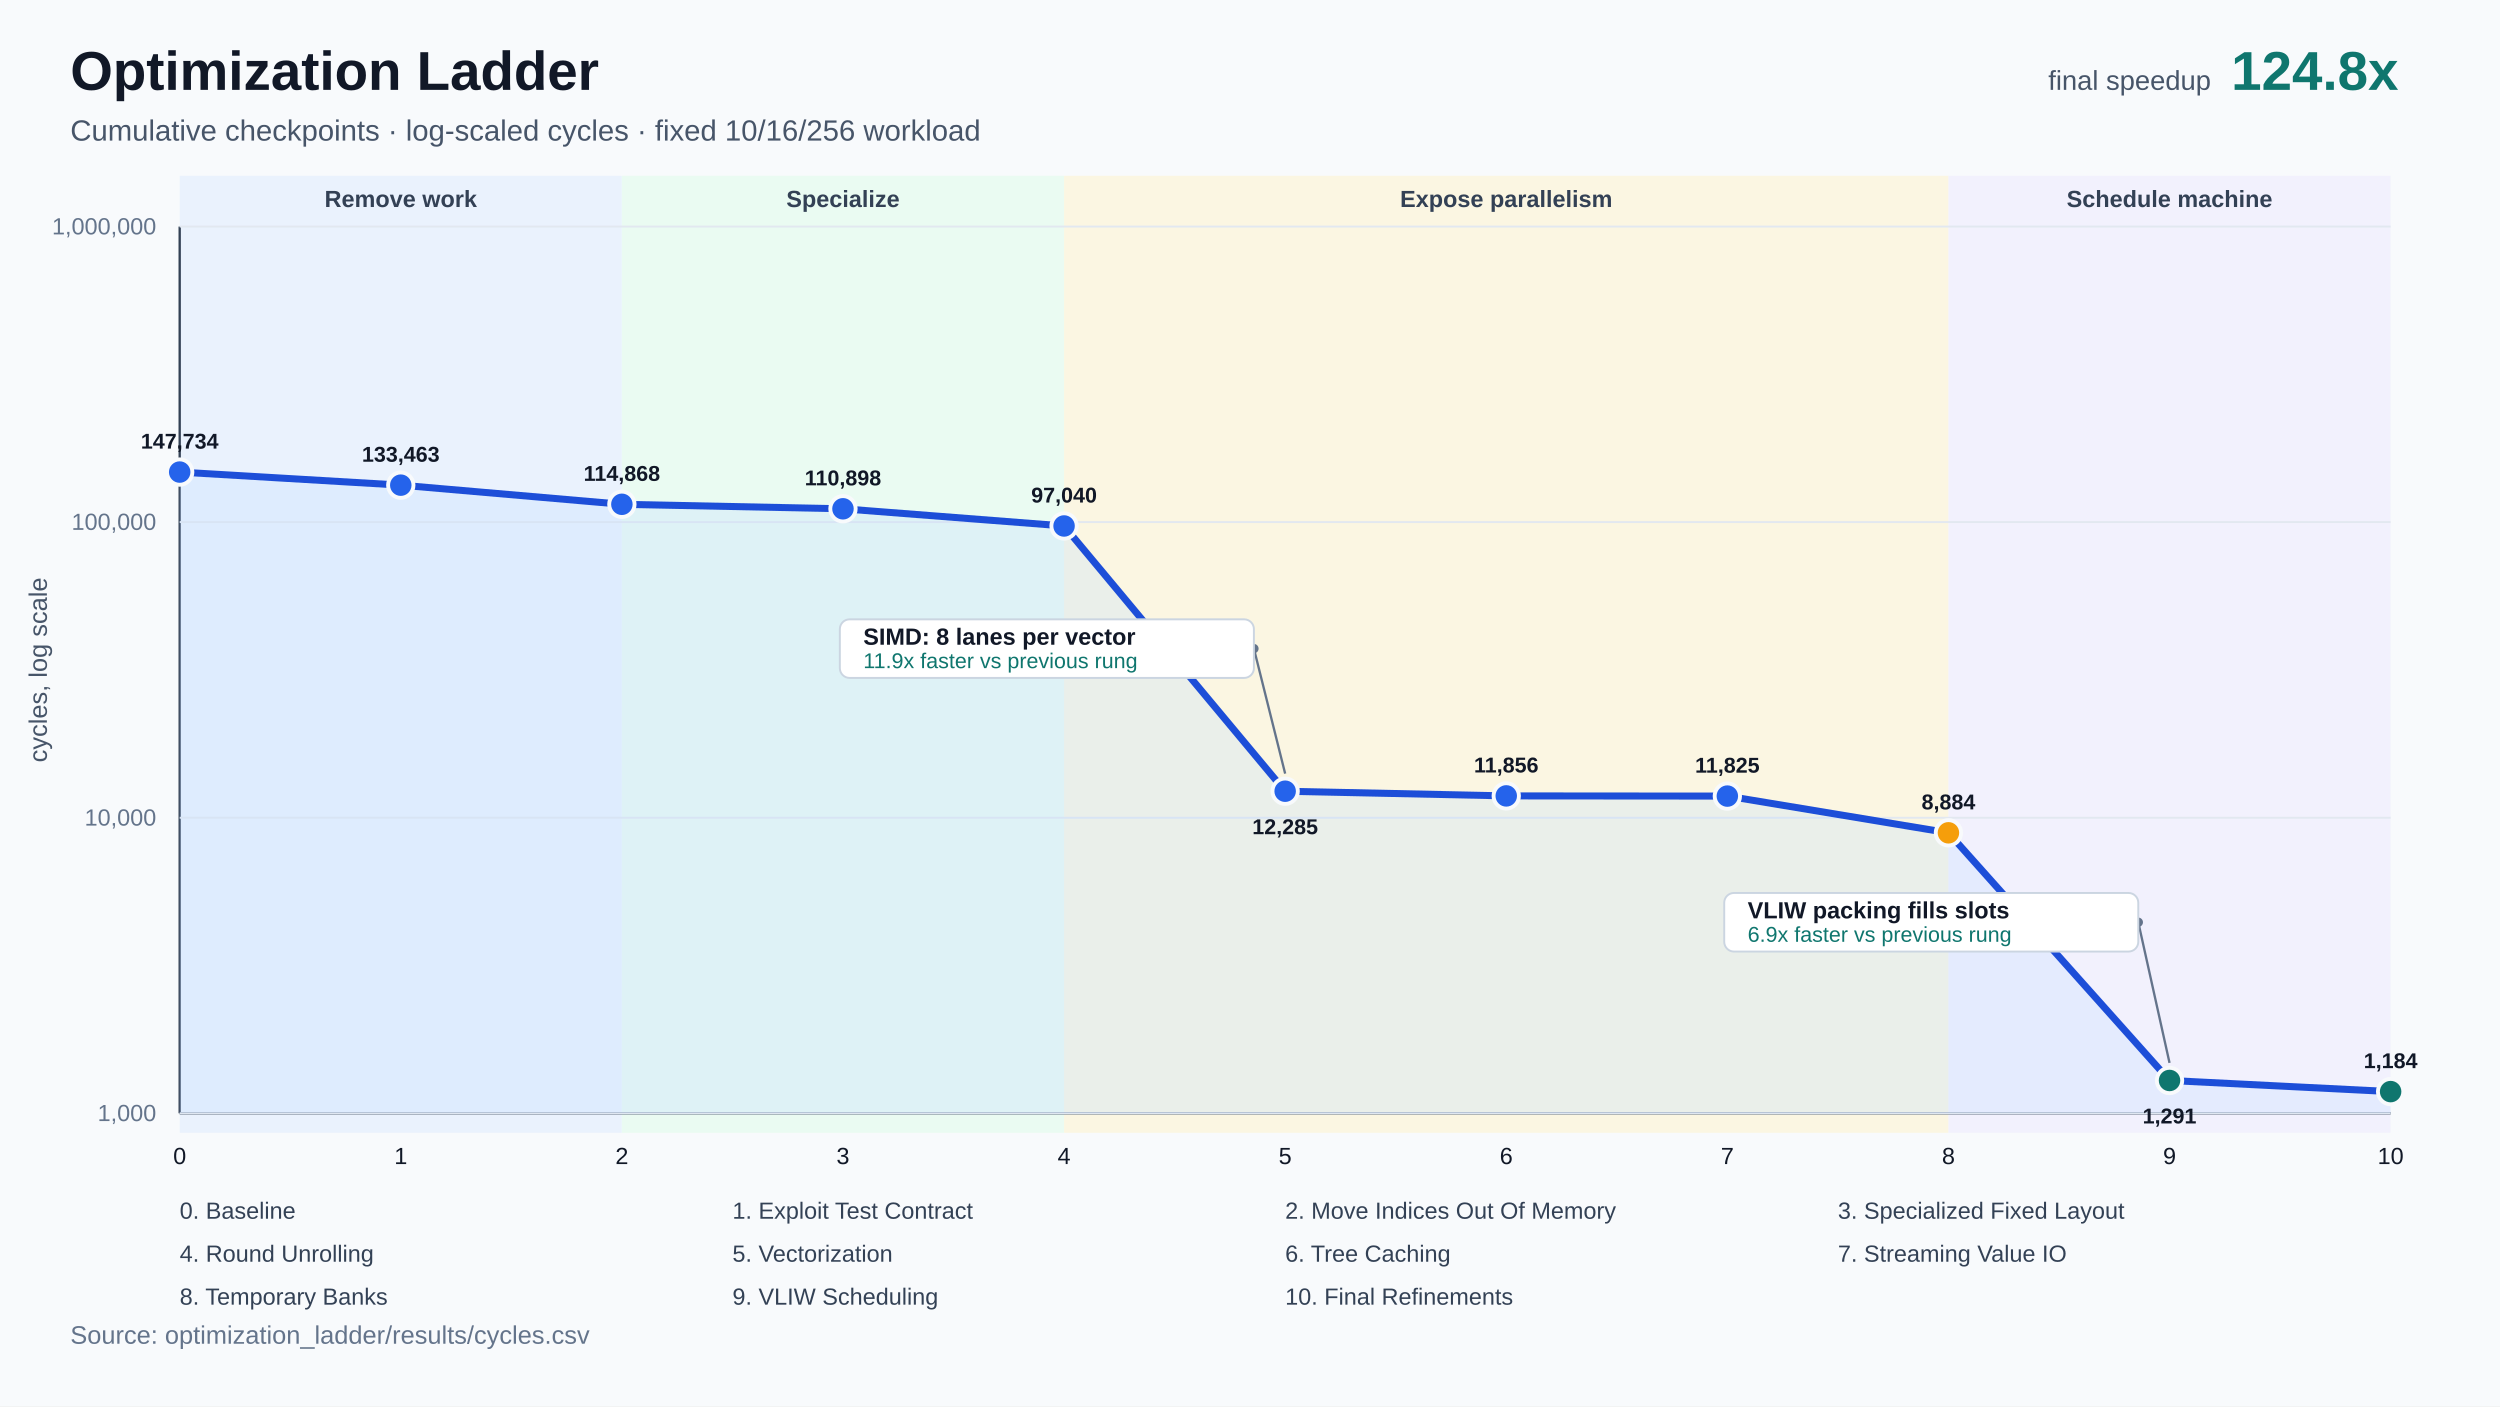
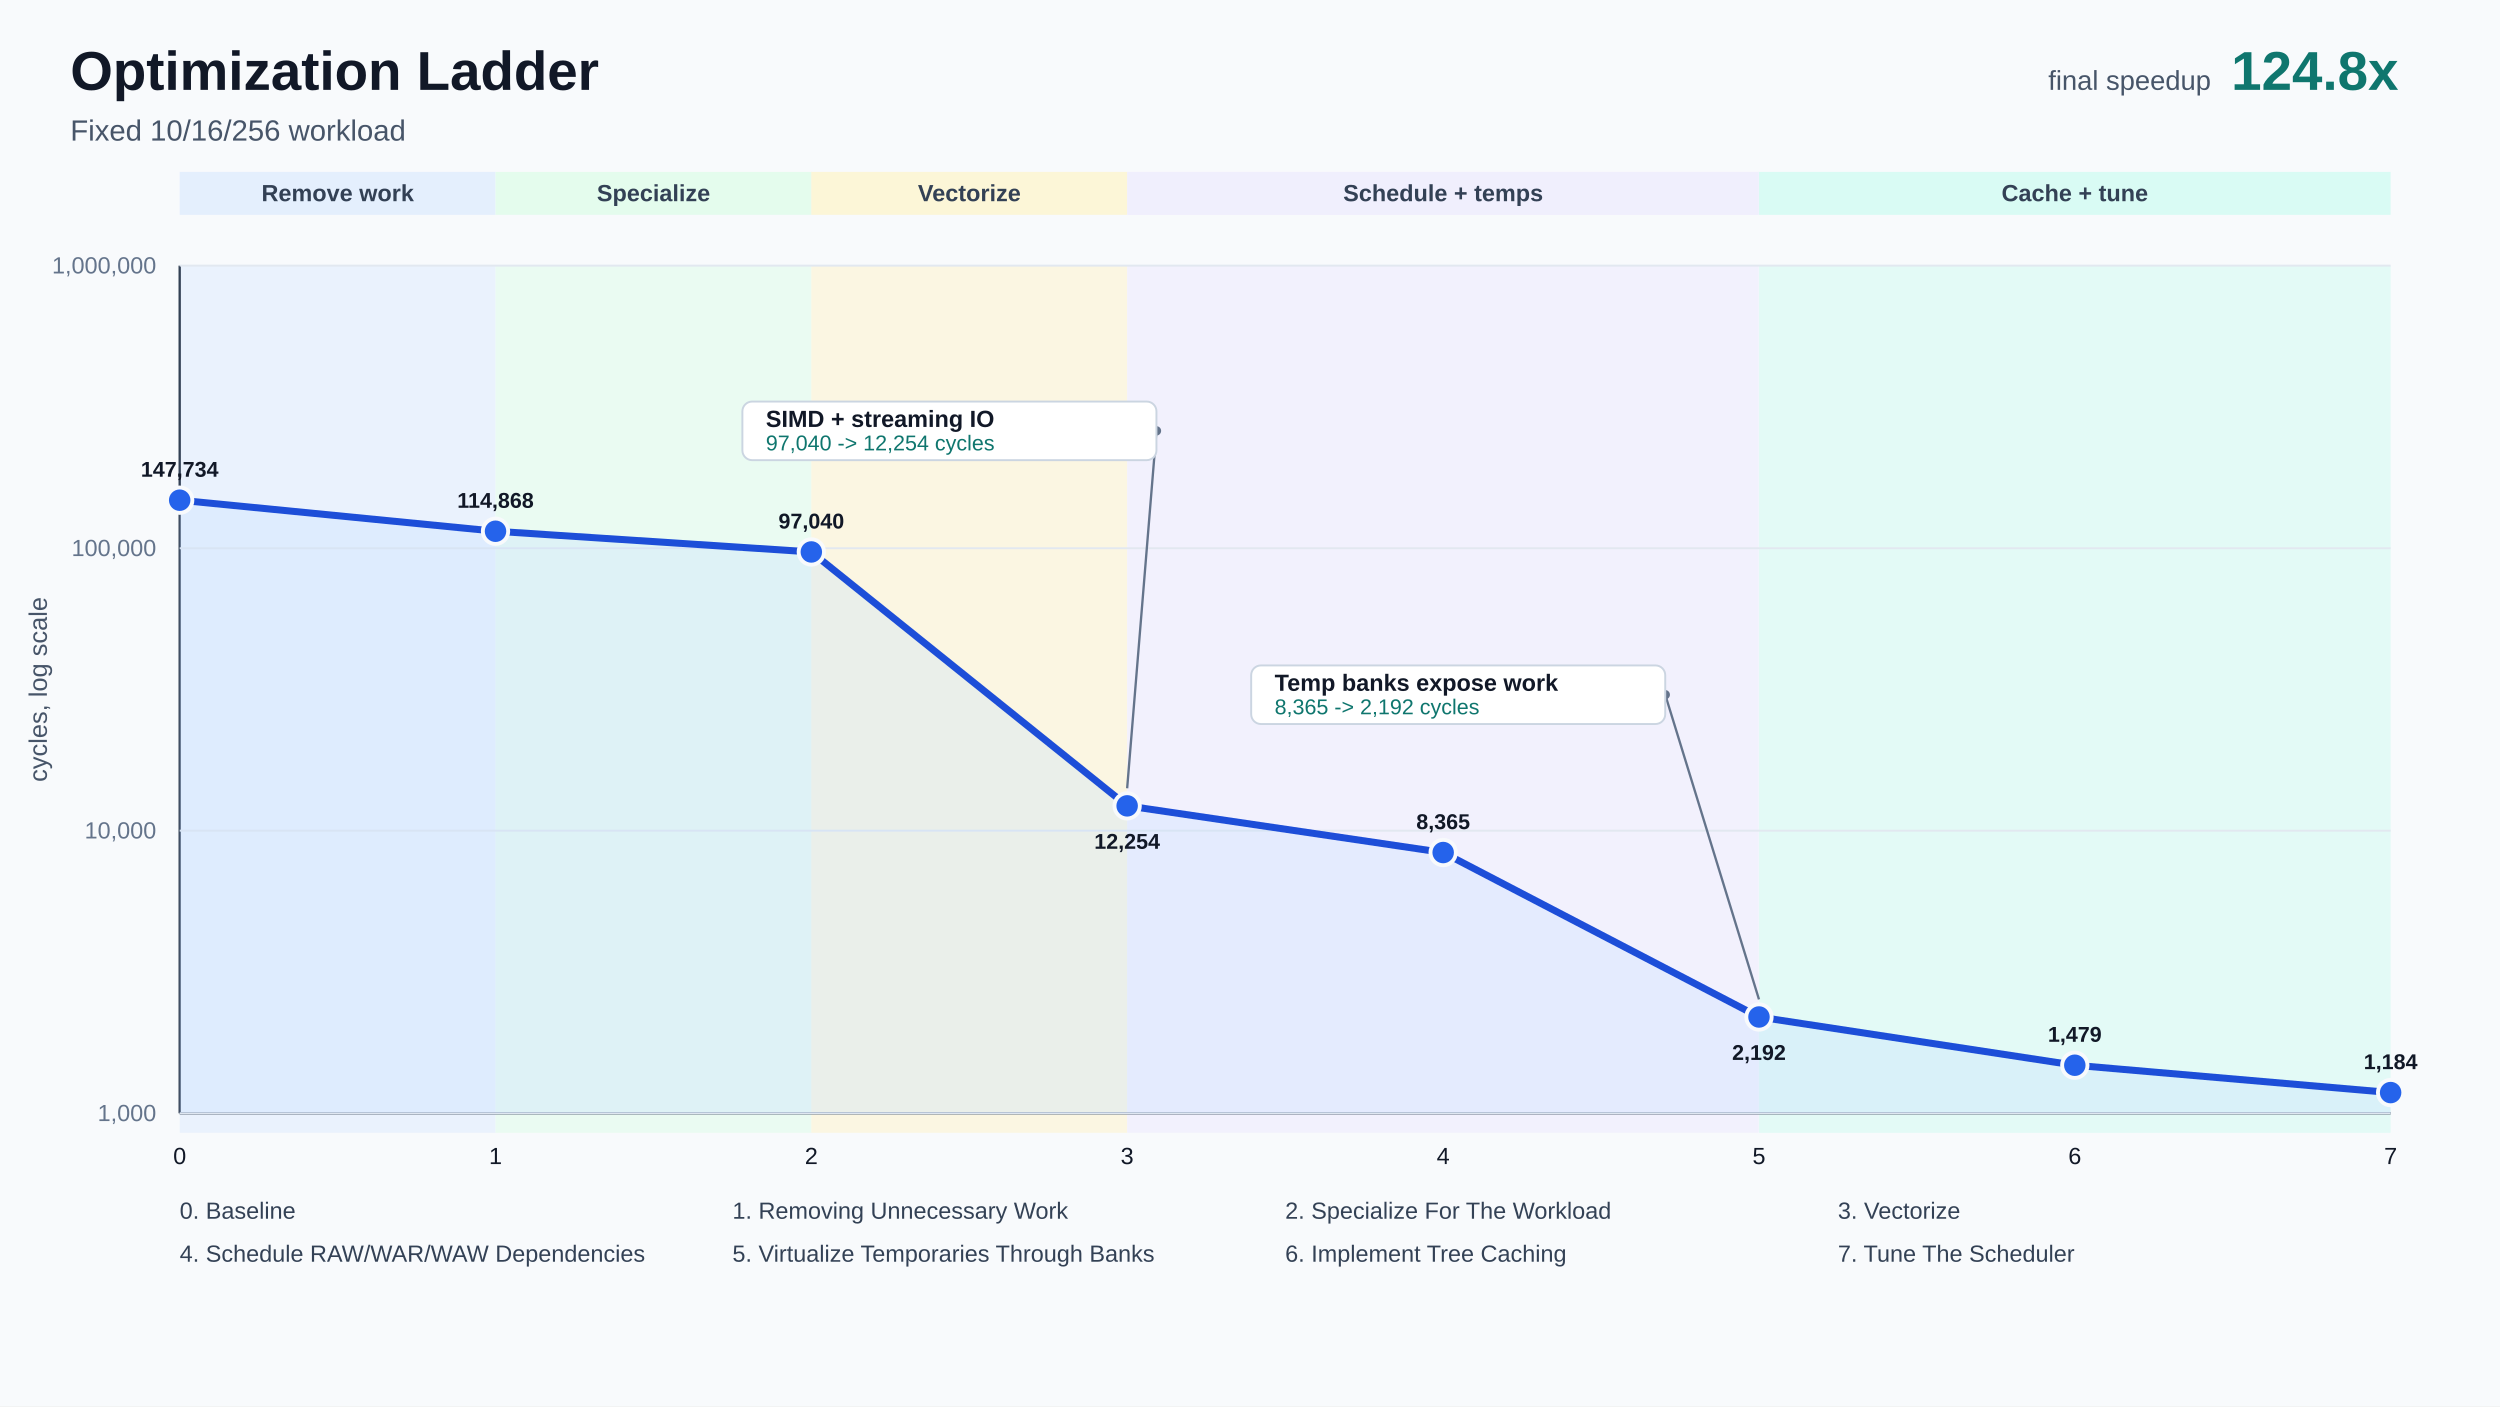
<svg xmlns="http://www.w3.org/2000/svg" width="1280" height="720" viewBox="0 0 1280 720">
  <rect width="100%" height="100%" fill="#f8fafc" />
  <text x="36" y="46" font-family="Arial, sans-serif" font-size="28" font-weight="700" fill="#111827">Optimization Ladder</text>
-   <text x="36" y="72" font-family="Arial, sans-serif" font-size="15" fill="#475569">Cumulative checkpoints · log-scaled cycles · fixed 10/16/256 workload</text>
+   <text x="36" y="72" font-family="Arial, sans-serif" font-size="15" fill="#475569">Fixed 10/16/256 workload</text>
  <text x="1132" y="46" text-anchor="end" font-family="Arial, sans-serif" font-size="14" fill="#475569">final speedup</text>
  <text x="1228" y="46" text-anchor="end" font-family="Arial, sans-serif" font-size="28" font-weight="700" fill="#0f766e">124.8x</text>
-   <rect x="92.0" y="90" width="226.4" height="490" fill="#dbeafe" opacity="0.48" />
-   <text x="205.2" y="106" text-anchor="middle" font-family="Arial, sans-serif" font-size="12" font-weight="700" fill="#334155">Remove work</text>
-   <rect x="318.4" y="90" width="226.4" height="490" fill="#dcfce7" opacity="0.48" />
-   <text x="431.6" y="106" text-anchor="middle" font-family="Arial, sans-serif" font-size="12" font-weight="700" fill="#334155">Specialize</text>
-   <rect x="544.8" y="90" width="452.8" height="490" fill="#fef3c7" opacity="0.48" />
-   <text x="771.2" y="106" text-anchor="middle" font-family="Arial, sans-serif" font-size="12" font-weight="700" fill="#334155">Expose parallelism</text>
-   <rect x="997.6" y="90" width="226.4" height="490" fill="#ede9fe" opacity="0.48" />
-   <text x="1110.8" y="106" text-anchor="middle" font-family="Arial, sans-serif" font-size="12" font-weight="700" fill="#334155">Schedule machine</text>
+   <rect x="92.0" y="136.0" width="161.7" height="444.0" fill="#dbeafe" opacity="0.48" />
+   <rect x="92.0" y="88" width="161.7" height="22" fill="#dbeafe" opacity="0.7" />
+   <text x="172.9" y="103" text-anchor="middle" font-family="Arial, sans-serif" font-size="12" font-weight="700" fill="#334155">Remove work</text>
+   <rect x="253.7" y="136.0" width="161.7" height="444.0" fill="#dcfce7" opacity="0.48" />
+   <rect x="253.7" y="88" width="161.7" height="22" fill="#dcfce7" opacity="0.7" />
+   <text x="334.6" y="103" text-anchor="middle" font-family="Arial, sans-serif" font-size="12" font-weight="700" fill="#334155">Specialize</text>
+   <rect x="415.4" y="136.0" width="161.7" height="444.0" fill="#fef3c7" opacity="0.48" />
+   <rect x="415.4" y="88" width="161.7" height="22" fill="#fef3c7" opacity="0.7" />
+   <text x="496.3" y="103" text-anchor="middle" font-family="Arial, sans-serif" font-size="12" font-weight="700" fill="#334155">Vectorize</text>
+   <rect x="577.1" y="136.0" width="323.4" height="444.0" fill="#ede9fe" opacity="0.48" />
+   <rect x="577.1" y="88" width="323.4" height="22" fill="#ede9fe" opacity="0.7" />
+   <text x="738.9" y="103" text-anchor="middle" font-family="Arial, sans-serif" font-size="12" font-weight="700" fill="#334155">Schedule + temps</text>
+   <rect x="900.6" y="136.0" width="323.4" height="444.0" fill="#ccfbf1" opacity="0.48" />
+   <rect x="900.6" y="88" width="323.4" height="22" fill="#ccfbf1" opacity="0.7" />
+   <text x="1062.3" y="103" text-anchor="middle" font-family="Arial, sans-serif" font-size="12" font-weight="700" fill="#334155">Cache + tune</text>
  <line x1="92" y1="570" x2="1224" y2="570" stroke="#334155" stroke-width="1.2" />
-   <line x1="92" y1="116" x2="92" y2="570" stroke="#334155" stroke-width="1.2" />
+   <line x1="92" y1="136" x2="92" y2="570" stroke="#334155" stroke-width="1.2" />
  <line x1="92" y1="570.0" x2="1224" y2="570.0" stroke="#e2e8f0" stroke-width="1" />
  <text x="80" y="574.0" text-anchor="end" font-family="Arial, sans-serif" font-size="12" fill="#64748b">1,000</text>
-   <line x1="92" y1="418.7" x2="1224" y2="418.7" stroke="#e2e8f0" stroke-width="1" />
-   <text x="80" y="422.7" text-anchor="end" font-family="Arial, sans-serif" font-size="12" fill="#64748b">10,000</text>
-   <line x1="92" y1="267.3" x2="1224" y2="267.3" stroke="#e2e8f0" stroke-width="1" />
-   <text x="80" y="271.3" text-anchor="end" font-family="Arial, sans-serif" font-size="12" fill="#64748b">100,000</text>
-   <line x1="92" y1="116.0" x2="1224" y2="116.0" stroke="#e2e8f0" stroke-width="1" />
-   <text x="80" y="120.0" text-anchor="end" font-family="Arial, sans-serif" font-size="12" fill="#64748b">1,000,000</text>
-   <text x="24" y="343.0" transform="rotate(-90 24 343.0)" text-anchor="middle" font-family="Arial, sans-serif" font-size="13" fill="#475569">cycles, log scale</text>
-   <polygon points="92.0,570.0 92.0,241.7 205.2,248.4 318.4,258.2 431.6,260.5 544.8,269.3 658.0,405.1 771.2,407.5 884.4,407.6 997.6,426.4 1110.8,553.2 1224.0,558.9 1224.0,570.0" fill="#bfdbfe" opacity="0.28" />
-   <polyline points="92.0,241.7 205.2,248.4 318.4,258.2 431.6,260.5 544.8,269.3 658.0,405.1 771.2,407.5 884.4,407.6 997.6,426.4 1110.8,553.2 1224.0,558.9" fill="none" stroke="#1d4ed8" stroke-width="3.6" stroke-linejoin="round" stroke-linecap="round" />
-   <circle cx="92.0" cy="241.7" r="6.5" fill="#2563eb" stroke="#f8fafc" stroke-width="2" />
+   <line x1="92" y1="425.3" x2="1224" y2="425.3" stroke="#e2e8f0" stroke-width="1" />
+   <text x="80" y="429.3" text-anchor="end" font-family="Arial, sans-serif" font-size="12" fill="#64748b">10,000</text>
+   <line x1="92" y1="280.7" x2="1224" y2="280.7" stroke="#e2e8f0" stroke-width="1" />
+   <text x="80" y="284.7" text-anchor="end" font-family="Arial, sans-serif" font-size="12" fill="#64748b">100,000</text>
+   <line x1="92" y1="136.0" x2="1224" y2="136.0" stroke="#e2e8f0" stroke-width="1" />
+   <text x="80" y="140.0" text-anchor="end" font-family="Arial, sans-serif" font-size="12" fill="#64748b">1,000,000</text>
+   <text x="24" y="353.0" transform="rotate(-90 24 353.0)" text-anchor="middle" font-family="Arial, sans-serif" font-size="13" fill="#475569">cycles, log scale</text>
+   <polygon points="92.0,570.0 92.0,256.1 253.7,272.0 415.4,282.6 577.1,412.6 738.9,436.5 900.6,520.7 1062.3,545.4 1224.0,559.4 1224.0,570.0" fill="#bfdbfe" opacity="0.28" />
+   <polyline points="92.0,256.1 253.7,272.0 415.4,282.6 577.1,412.6 738.9,436.5 900.6,520.7 1062.3,545.4 1224.0,559.4" fill="none" stroke="#1d4ed8" stroke-width="3.6" stroke-linejoin="round" stroke-linecap="round" />
+   <circle cx="92.0" cy="256.1" r="6.5" fill="#2563eb" stroke="#f8fafc" stroke-width="2" />
  <text x="92.0" y="596" text-anchor="middle" font-family="Arial, sans-serif" font-size="12" fill="#111827">0</text>
-   <text x="92.0" y="229.7" text-anchor="middle" font-family="Arial, sans-serif" font-size="11" font-weight="700" fill="#111827">147,734</text>
-   <circle cx="205.2" cy="248.4" r="6.5" fill="#2563eb" stroke="#f8fafc" stroke-width="2" />
-   <text x="205.2" y="596" text-anchor="middle" font-family="Arial, sans-serif" font-size="12" fill="#111827">1</text>
-   <text x="205.2" y="236.4" text-anchor="middle" font-family="Arial, sans-serif" font-size="11" font-weight="700" fill="#111827">133,463</text>
-   <circle cx="318.4" cy="258.2" r="6.5" fill="#2563eb" stroke="#f8fafc" stroke-width="2" />
-   <text x="318.4" y="596" text-anchor="middle" font-family="Arial, sans-serif" font-size="12" fill="#111827">2</text>
-   <text x="318.4" y="246.2" text-anchor="middle" font-family="Arial, sans-serif" font-size="11" font-weight="700" fill="#111827">114,868</text>
-   <circle cx="431.6" cy="260.5" r="6.5" fill="#2563eb" stroke="#f8fafc" stroke-width="2" />
-   <text x="431.6" y="596" text-anchor="middle" font-family="Arial, sans-serif" font-size="12" fill="#111827">3</text>
-   <text x="431.6" y="248.5" text-anchor="middle" font-family="Arial, sans-serif" font-size="11" font-weight="700" fill="#111827">110,898</text>
-   <circle cx="544.8" cy="269.3" r="6.5" fill="#2563eb" stroke="#f8fafc" stroke-width="2" />
-   <text x="544.8" y="596" text-anchor="middle" font-family="Arial, sans-serif" font-size="12" fill="#111827">4</text>
-   <text x="544.8" y="257.3" text-anchor="middle" font-family="Arial, sans-serif" font-size="11" font-weight="700" fill="#111827">97,040</text>
-   <circle cx="658.0" cy="405.1" r="6.5" fill="#2563eb" stroke="#f8fafc" stroke-width="2" />
-   <text x="658.0" y="596" text-anchor="middle" font-family="Arial, sans-serif" font-size="12" fill="#111827">5</text>
-   <text x="658.0" y="427.1" text-anchor="middle" font-family="Arial, sans-serif" font-size="11" font-weight="700" fill="#111827">12,285</text>
-   <circle cx="771.2" cy="407.5" r="6.5" fill="#2563eb" stroke="#f8fafc" stroke-width="2" />
-   <text x="771.2" y="596" text-anchor="middle" font-family="Arial, sans-serif" font-size="12" fill="#111827">6</text>
-   <text x="771.2" y="395.5" text-anchor="middle" font-family="Arial, sans-serif" font-size="11" font-weight="700" fill="#111827">11,856</text>
-   <circle cx="884.4" cy="407.6" r="6.5" fill="#2563eb" stroke="#f8fafc" stroke-width="2" />
-   <text x="884.4" y="596" text-anchor="middle" font-family="Arial, sans-serif" font-size="12" fill="#111827">7</text>
-   <text x="884.4" y="395.6" text-anchor="middle" font-family="Arial, sans-serif" font-size="11" font-weight="700" fill="#111827">11,825</text>
-   <circle cx="997.6" cy="426.4" r="6.5" fill="#f59e0b" stroke="#f8fafc" stroke-width="2" />
-   <text x="997.6" y="596" text-anchor="middle" font-family="Arial, sans-serif" font-size="12" fill="#111827">8</text>
-   <text x="997.6" y="414.4" text-anchor="middle" font-family="Arial, sans-serif" font-size="11" font-weight="700" fill="#111827">8,884</text>
-   <circle cx="1110.8" cy="553.2" r="6.5" fill="#0f766e" stroke="#f8fafc" stroke-width="2" />
-   <text x="1110.8" y="596" text-anchor="middle" font-family="Arial, sans-serif" font-size="12" fill="#111827">9</text>
-   <text x="1110.8" y="575.2" text-anchor="middle" font-family="Arial, sans-serif" font-size="11" font-weight="700" fill="#111827">1,291</text>
-   <circle cx="1224.0" cy="558.9" r="6.5" fill="#0f766e" stroke="#f8fafc" stroke-width="2" />
-   <text x="1224.0" y="596" text-anchor="middle" font-family="Arial, sans-serif" font-size="12" fill="#111827">10</text>
-   <text x="1224.0" y="546.9" text-anchor="middle" font-family="Arial, sans-serif" font-size="11" font-weight="700" fill="#111827">1,184</text>
-   <line x1="658.0" y1="396.1" x2="642.0" y2="332.1" stroke="#64748b" stroke-width="1.2" />
-   <circle cx="642.0" cy="332.1" r="2.4" fill="#64748b" />
-   <rect x="430.0" y="317.1" width="212" height="30" rx="5" fill="#ffffff" stroke="#cbd5e1" />
-   <text x="442.0" y="330.1" font-family="Arial, sans-serif" font-size="12" font-weight="700" fill="#111827">SIMD: 8 lanes per vector</text>
-   <text x="442.0" y="342.1" font-family="Arial, sans-serif" font-size="11" fill="#0f766e">11.9x faster vs previous rung</text>
-   <line x1="1110.8" y1="544.2" x2="1094.8" y2="472.2" stroke="#64748b" stroke-width="1.2" />
-   <circle cx="1094.8" cy="472.2" r="2.4" fill="#64748b" />
-   <rect x="882.8" y="457.2" width="212" height="30" rx="5" fill="#ffffff" stroke="#cbd5e1" />
-   <text x="894.8" y="470.2" font-family="Arial, sans-serif" font-size="12" font-weight="700" fill="#111827">VLIW packing fills slots</text>
-   <text x="894.8" y="482.2" font-family="Arial, sans-serif" font-size="11" fill="#0f766e">6.9x faster vs previous rung</text>
+   <text x="92.0" y="244.1" text-anchor="middle" font-family="Arial, sans-serif" font-size="11" font-weight="700" fill="#111827">147,734</text>
+   <circle cx="253.7" cy="272.0" r="6.5" fill="#2563eb" stroke="#f8fafc" stroke-width="2" />
+   <text x="253.7" y="596" text-anchor="middle" font-family="Arial, sans-serif" font-size="12" fill="#111827">1</text>
+   <text x="253.7" y="260.0" text-anchor="middle" font-family="Arial, sans-serif" font-size="11" font-weight="700" fill="#111827">114,868</text>
+   <circle cx="415.4" cy="282.6" r="6.5" fill="#2563eb" stroke="#f8fafc" stroke-width="2" />
+   <text x="415.4" y="596" text-anchor="middle" font-family="Arial, sans-serif" font-size="12" fill="#111827">2</text>
+   <text x="415.4" y="270.6" text-anchor="middle" font-family="Arial, sans-serif" font-size="11" font-weight="700" fill="#111827">97,040</text>
+   <circle cx="577.1" cy="412.6" r="6.5" fill="#2563eb" stroke="#f8fafc" stroke-width="2" />
+   <text x="577.1" y="596" text-anchor="middle" font-family="Arial, sans-serif" font-size="12" fill="#111827">3</text>
+   <text x="577.1" y="434.6" text-anchor="middle" font-family="Arial, sans-serif" font-size="11" font-weight="700" fill="#111827">12,254</text>
+   <circle cx="738.9" cy="436.5" r="6.5" fill="#2563eb" stroke="#f8fafc" stroke-width="2" />
+   <text x="738.9" y="596" text-anchor="middle" font-family="Arial, sans-serif" font-size="12" fill="#111827">4</text>
+   <text x="738.9" y="424.5" text-anchor="middle" font-family="Arial, sans-serif" font-size="11" font-weight="700" fill="#111827">8,365</text>
+   <circle cx="900.6" cy="520.7" r="6.5" fill="#2563eb" stroke="#f8fafc" stroke-width="2" />
+   <text x="900.6" y="596" text-anchor="middle" font-family="Arial, sans-serif" font-size="12" fill="#111827">5</text>
+   <text x="900.6" y="542.7" text-anchor="middle" font-family="Arial, sans-serif" font-size="11" font-weight="700" fill="#111827">2,192</text>
+   <circle cx="1062.3" cy="545.4" r="6.5" fill="#2563eb" stroke="#f8fafc" stroke-width="2" />
+   <text x="1062.3" y="596" text-anchor="middle" font-family="Arial, sans-serif" font-size="12" fill="#111827">6</text>
+   <text x="1062.3" y="533.4" text-anchor="middle" font-family="Arial, sans-serif" font-size="11" font-weight="700" fill="#111827">1,479</text>
+   <circle cx="1224.0" cy="559.4" r="6.5" fill="#2563eb" stroke="#f8fafc" stroke-width="2" />
+   <text x="1224.0" y="596" text-anchor="middle" font-family="Arial, sans-serif" font-size="12" fill="#111827">7</text>
+   <text x="1224.0" y="547.4" text-anchor="middle" font-family="Arial, sans-serif" font-size="11" font-weight="700" fill="#111827">1,184</text>
+   <line x1="577.1" y1="403.6" x2="592.1" y2="220.6" stroke="#64748b" stroke-width="1.2" />
+   <circle cx="592.1" cy="220.6" r="2.4" fill="#64748b" />
+   <rect x="380.1" y="205.6" width="212" height="30" rx="5" fill="#ffffff" stroke="#cbd5e1" />
+   <text x="392.1" y="218.6" font-family="Arial, sans-serif" font-size="12" font-weight="700" fill="#111827">SIMD + streaming IO</text>
+   <text x="392.1" y="230.6" font-family="Arial, sans-serif" font-size="11" fill="#0f766e">97,040 -&gt; 12,254 cycles</text>
+   <line x1="900.6" y1="511.7" x2="852.6" y2="355.7" stroke="#64748b" stroke-width="1.2" />
+   <circle cx="852.6" cy="355.7" r="2.4" fill="#64748b" />
+   <rect x="640.6" y="340.7" width="212" height="30" rx="5" fill="#ffffff" stroke="#cbd5e1" />
+   <text x="652.6" y="353.7" font-family="Arial, sans-serif" font-size="12" font-weight="700" fill="#111827">Temp banks expose work</text>
+   <text x="652.6" y="365.7" font-family="Arial, sans-serif" font-size="11" fill="#0f766e">8,365 -&gt; 2,192 cycles</text>
  <text x="92.0" y="624.0" font-family="Arial, sans-serif" font-size="12" fill="#334155">0. Baseline</text>
-   <text x="375.0" y="624.0" font-family="Arial, sans-serif" font-size="12" fill="#334155">1. Exploit Test Contract</text>
-   <text x="658.0" y="624.0" font-family="Arial, sans-serif" font-size="12" fill="#334155">2. Move Indices Out Of Memory</text>
-   <text x="941.0" y="624.0" font-family="Arial, sans-serif" font-size="12" fill="#334155">3. Specialized Fixed Layout</text>
-   <text x="92.0" y="646.0" font-family="Arial, sans-serif" font-size="12" fill="#334155">4. Round Unrolling</text>
-   <text x="375.0" y="646.0" font-family="Arial, sans-serif" font-size="12" fill="#334155">5. Vectorization</text>
-   <text x="658.0" y="646.0" font-family="Arial, sans-serif" font-size="12" fill="#334155">6. Tree Caching</text>
-   <text x="941.0" y="646.0" font-family="Arial, sans-serif" font-size="12" fill="#334155">7. Streaming Value IO</text>
-   <text x="92.0" y="668.0" font-family="Arial, sans-serif" font-size="12" fill="#334155">8. Temporary Banks</text>
-   <text x="375.0" y="668.0" font-family="Arial, sans-serif" font-size="12" fill="#334155">9. VLIW Scheduling</text>
-   <text x="658.0" y="668.0" font-family="Arial, sans-serif" font-size="12" fill="#334155">10. Final Refinements</text>
-   <text x="36" y="688" font-family="Arial, sans-serif" font-size="13" fill="#64748b">Source: optimization_ladder/results/cycles.csv</text>
+   <text x="375.0" y="624.0" font-family="Arial, sans-serif" font-size="12" fill="#334155">1. Removing Unnecessary Work</text>
+   <text x="658.0" y="624.0" font-family="Arial, sans-serif" font-size="12" fill="#334155">2. Specialize For The Workload</text>
+   <text x="941.0" y="624.0" font-family="Arial, sans-serif" font-size="12" fill="#334155">3. Vectorize</text>
+   <text x="92.0" y="646.0" font-family="Arial, sans-serif" font-size="12" fill="#334155">4. Schedule RAW/WAR/WAW Dependencies</text>
+   <text x="375.0" y="646.0" font-family="Arial, sans-serif" font-size="12" fill="#334155">5. Virtualize Temporaries Through Banks</text>
+   <text x="658.0" y="646.0" font-family="Arial, sans-serif" font-size="12" fill="#334155">6. Implement Tree Caching</text>
+   <text x="941.0" y="646.0" font-family="Arial, sans-serif" font-size="12" fill="#334155">7. Tune The Scheduler</text>
</svg>
